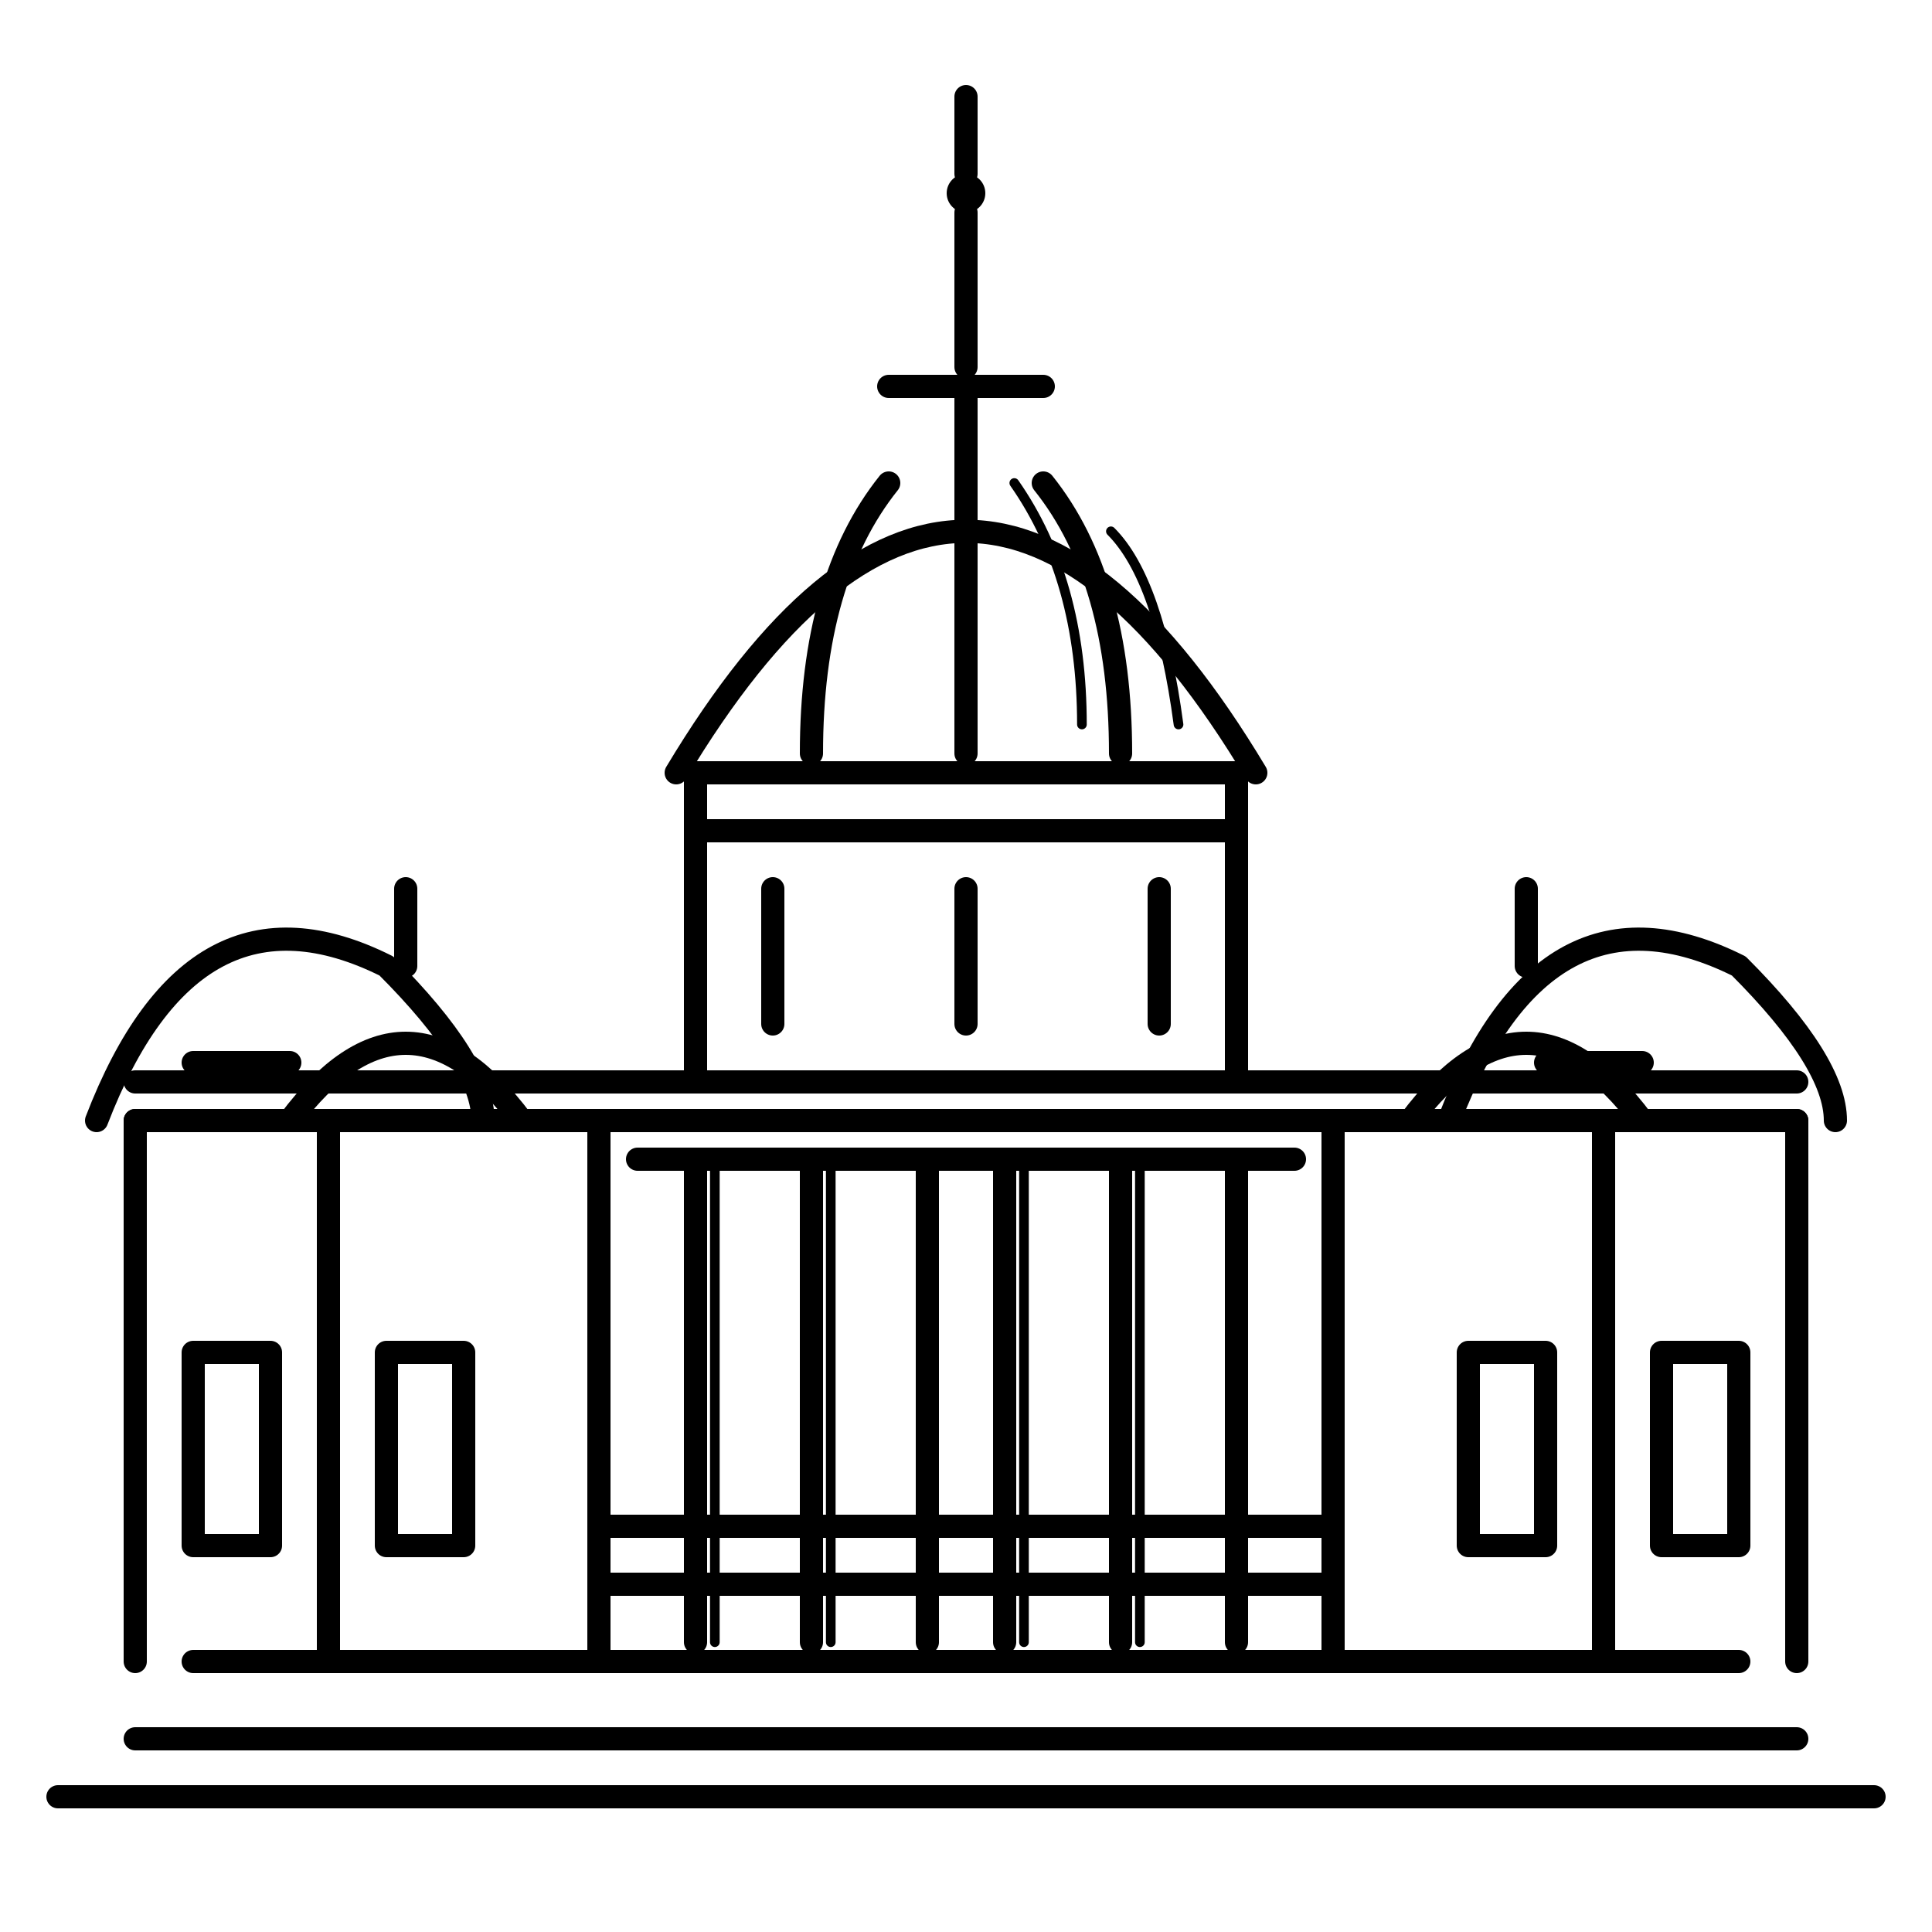
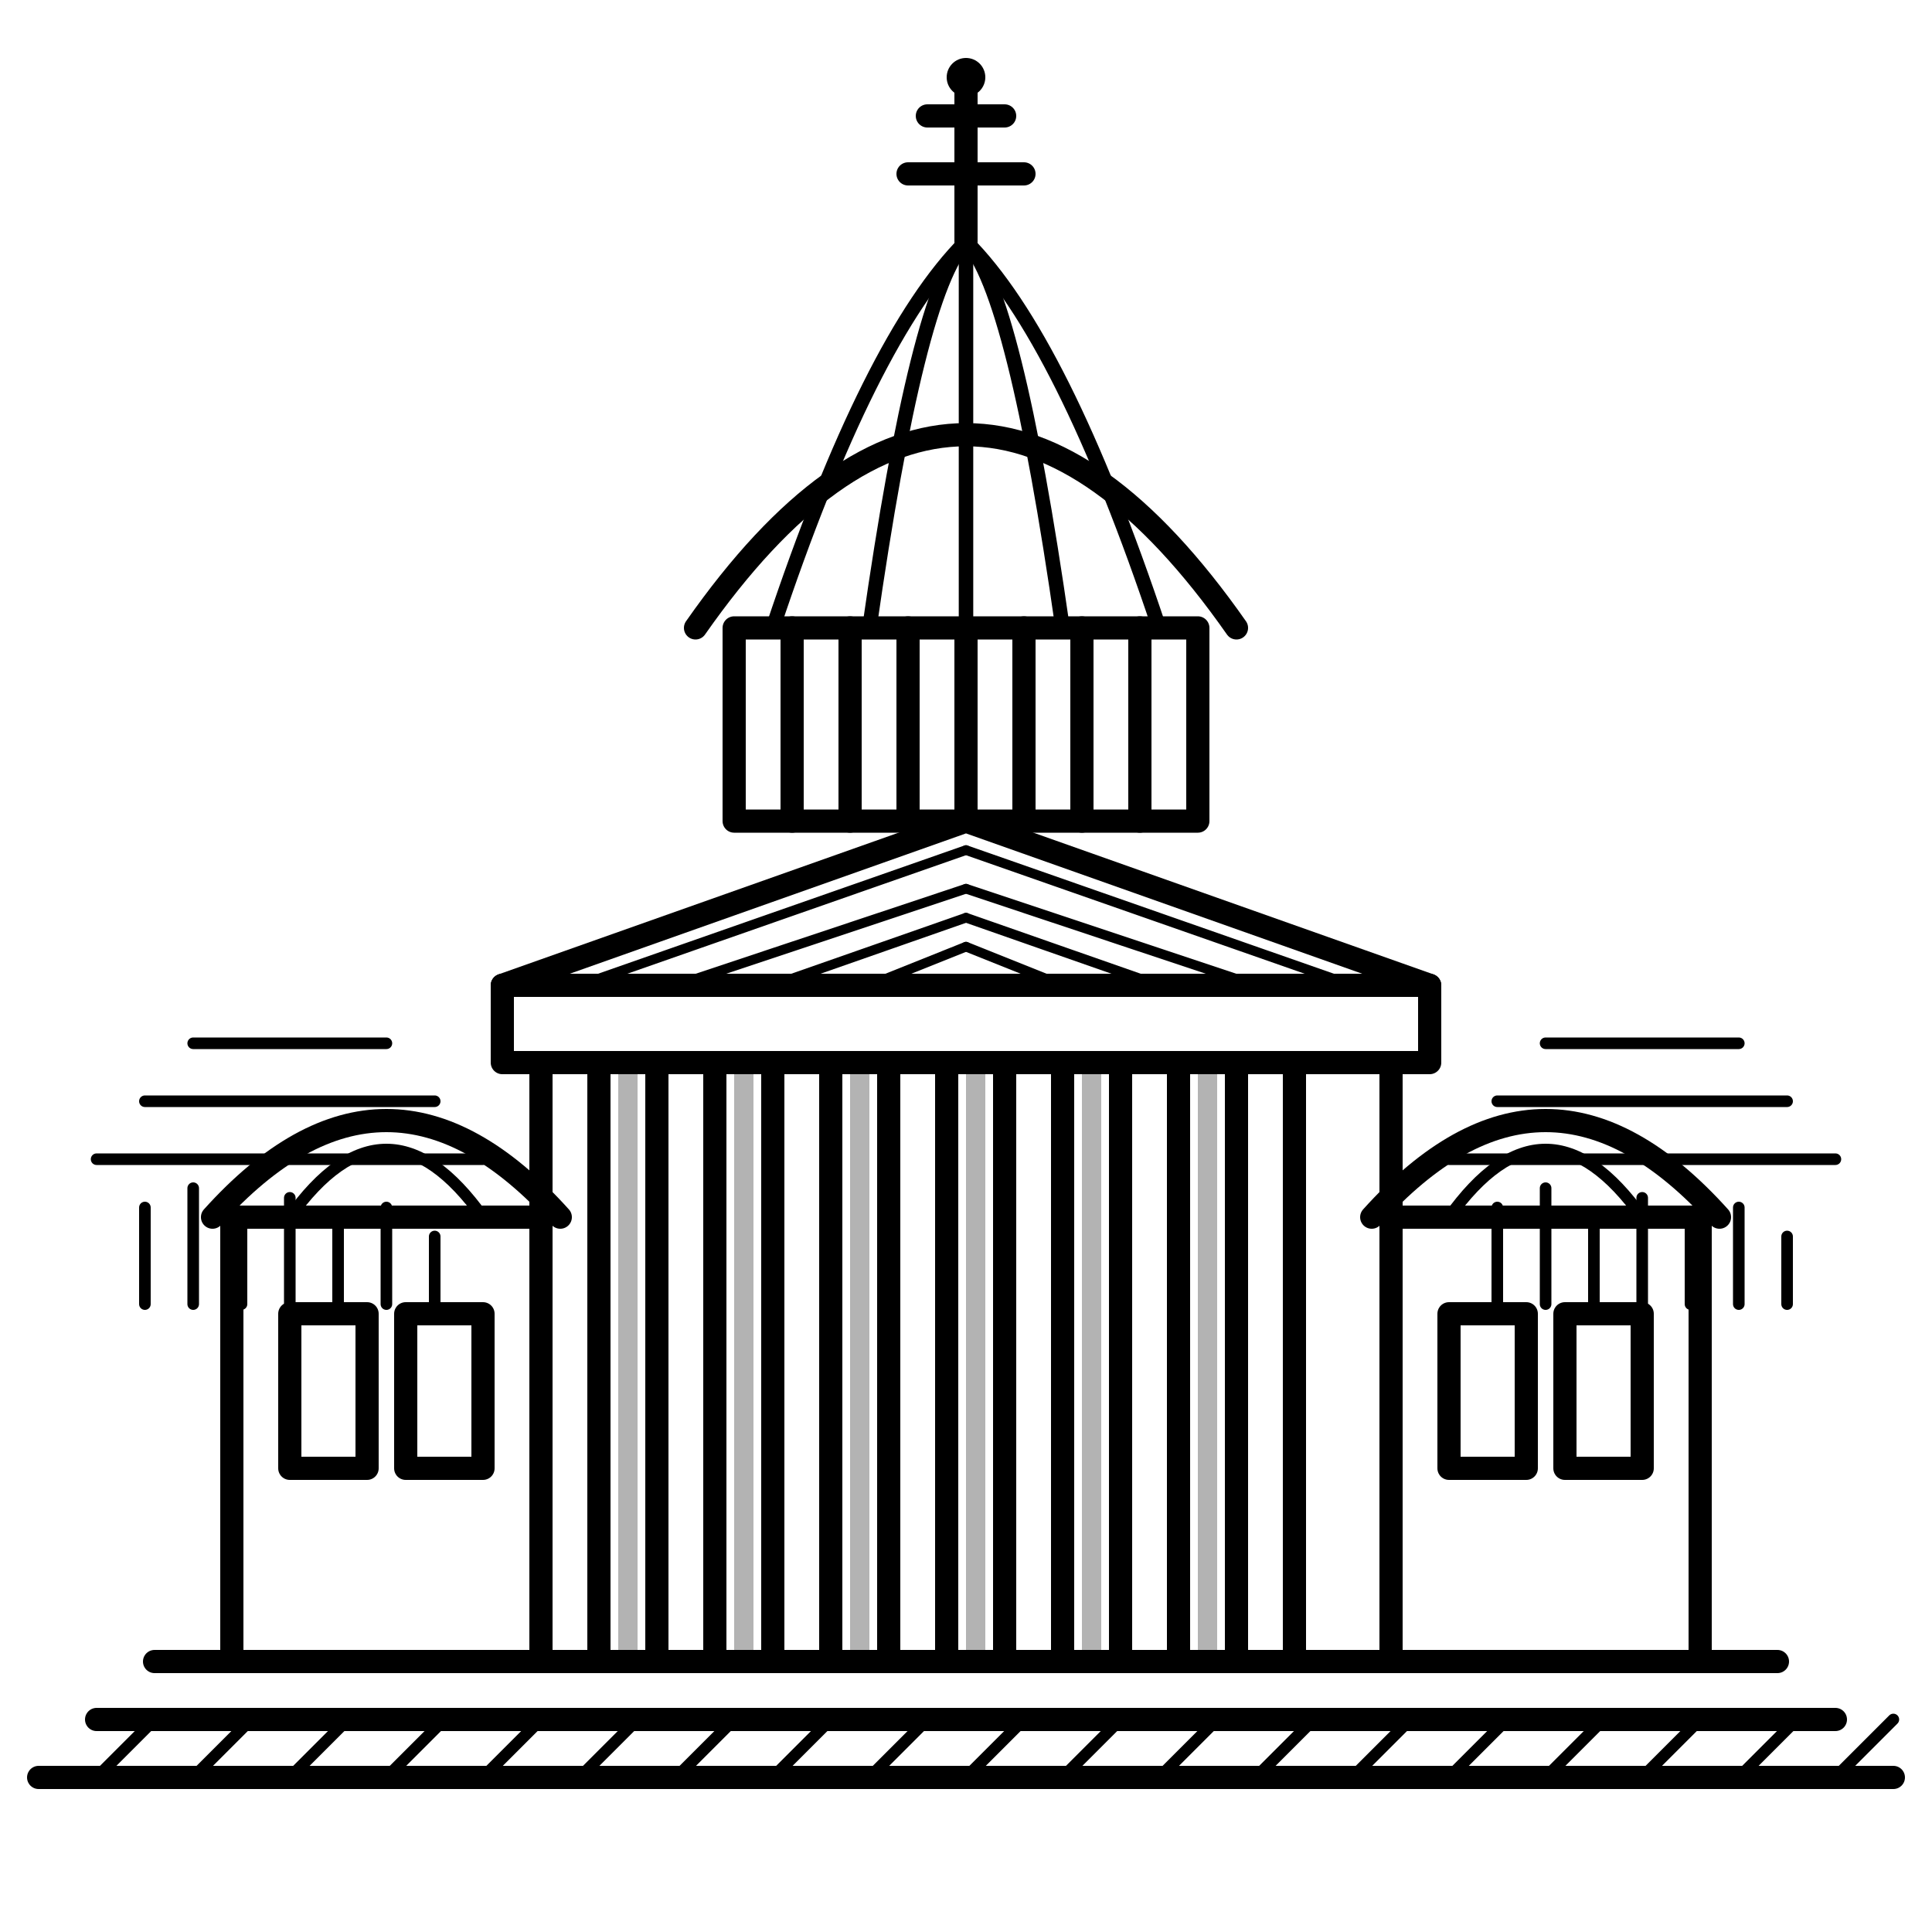
<svg xmlns="http://www.w3.org/2000/svg" viewBox="0 0 200 200">
  <g id="shadow" fill="none" stroke="currentColor" stroke-width="2.4" stroke-linecap="round" stroke-linejoin="round">
-     <path d="M 10 116 Q 20 90 40 100 Q 50 110 50 116" />
-     <path d="M 150 116 Q 160 90 180 100 Q 190 110 190 116" />
-     <line x1="20" y1="110" x2="30" y2="110" />
-     <line x1="160" y1="110" x2="170" y2="110" />
+     <path d="M 10 120 L 50 120 M 15 114 L 45 114 M 20 108 L 40 108" stroke-width="1.2" />
+     <path d="M 150 120 L 190 120 M 155 114 L 185 114 M 160 108 L 180 108" stroke-width="1.2" />
+     <path d="M 15 125 L 15 135 M 20 123 L 20 135 M 25 126 L 25 135 M 30 124 L 30 135 M 35 127 L 35 135 M 40 125 L 40 135 M 45 128 L 45 135" stroke-width="1.2" />
+     <path d="M 155 125 L 155 135 M 160 123 L 160 135 M 165 126 L 165 135 M 170 124 L 170 135 M 175 127 L 175 135 M 180 125 L 180 135 M 185 128 L 185 135" stroke-width="1.2" />
  </g>
  <g id="ink" fill="none" stroke="currentColor" stroke-width="2.4" stroke-linecap="round" stroke-linejoin="round">
-     <line x1="6" y1="186" x2="194" y2="186" />
-     <line x1="20" y1="172" x2="180" y2="172" />
-     <line x1="14" y1="180" x2="186" y2="180" />
-     <line x1="14" y1="172" x2="14" y2="116" />
-     <line x1="186" y1="172" x2="186" y2="116" />
-     <line x1="14" y1="116" x2="186" y2="116" />
-     <line x1="14" y1="112" x2="186" y2="112" />
-     <line x1="34" y1="172" x2="34" y2="116" />
-     <line x1="166" y1="172" x2="166" y2="116" />
-     <rect x="20" y="140" width="8" height="20" />
-     <rect x="40" y="140" width="8" height="20" />
-     <rect x="152" y="140" width="8" height="20" />
-     <rect x="172" y="140" width="8" height="20" />
-     <line x1="62" y1="172" x2="62" y2="116" />
-     <line x1="62" y1="116" x2="138" y2="116" />
-     <line x1="138" y1="172" x2="138" y2="116" />
-     <line x1="72" y1="170" x2="72" y2="120" />
-     <line x1="84" y1="170" x2="84" y2="120" />
-     <line x1="96" y1="170" x2="96" y2="120" />
-     <line x1="104" y1="170" x2="104" y2="120" />
-     <line x1="116" y1="170" x2="116" y2="120" />
-     <line x1="128" y1="170" x2="128" y2="120" />
-     <line x1="66" y1="120" x2="134" y2="120" />
-     <line x1="62" y1="164" x2="138" y2="164" />
-     <line x1="62" y1="158" x2="138" y2="158" />
-     <rect x="72" y="80" width="56" height="32" />
-     <line x1="72" y1="86" x2="128" y2="86" />
-     <line x1="80" y1="92" x2="80" y2="106" />
-     <line x1="100" y1="92" x2="100" y2="106" />
-     <line x1="120" y1="92" x2="120" y2="106" />
-     <path d="M 70 80 Q 100 30 130 80" />
-     <path d="M 84 78 Q 84 60 92 50" />
-     <path d="M 116 78 Q 116 60 108 50" />
-     <line x1="100" y1="78" x2="100" y2="40" />
-     <path d="M 112 75 Q 112 60 105 50" stroke-width="1" />
-     <path d="M 122 75 Q 120 60 115 55" stroke-width="1" />
-     <path d="M 30 116 Q 42 100 54 116" />
-     <line x1="42" y1="100" x2="42" y2="92" />
-     <path d="M 146 116 Q 158 100 170 116" />
-     <line x1="158" y1="100" x2="158" y2="92" />
+     <line x1="4" y1="184" x2="196" y2="184" />
+     <line x1="10" y1="178" x2="190" y2="178" />
+     <line x1="16" y1="172" x2="184" y2="172" />
+     <path d="M 10 184 L 16 178 M 20 184 L 26 178 M 30 184 L 36 178 M 40 184 L 46 178 M 50 184 L 56 178 M 60 184 L 66 178 M 70 184 L 76 178 M 80 184 L 86 178 M 90 184 L 96 178 M 100 184 L 106 178 M 110 184 L 116 178 M 120 184 L 126 178 M 130 184 L 136 178 M 140 184 L 146 178 M 150 184 L 156 178 M 160 184 L 166 178 M 170 184 L 176 178 M 180 184 L 186 178 M 190 184 L 196 178" stroke-width="1.2" />
+     <rect x="56" y="110" width="88" height="62" />
+     <line x1="62" y1="110" x2="62" y2="172" />
+     <line x1="68" y1="110" x2="68" y2="172" />
+     <line x1="74" y1="110" x2="74" y2="172" />
+     <line x1="80" y1="110" x2="80" y2="172" />
+     <line x1="86" y1="110" x2="86" y2="172" />
+     <line x1="92" y1="110" x2="92" y2="172" />
+     <line x1="98" y1="110" x2="98" y2="172" />
+     <line x1="104" y1="110" x2="104" y2="172" />
+     <line x1="110" y1="110" x2="110" y2="172" />
+     <line x1="116" y1="110" x2="116" y2="172" />
+     <line x1="122" y1="110" x2="122" y2="172" />
+     <line x1="128" y1="110" x2="128" y2="172" />
+     <line x1="134" y1="110" x2="134" y2="172" />
+     <rect x="52" y="102" width="96" height="8" />
+     <path d="M 52 102 L 100 85 L 148 102 Z" />
+     <path d="M 60 102 L 100 88 M 70 102 L 100 92 M 80 102 L 100 95 M 90 102 L 100 98" stroke-width="1" />
+     <path d="M 140 102 L 100 88 M 130 102 L 100 92 M 120 102 L 100 95 M 110 102 L 100 98" stroke-width="1" />
+     <rect x="76" y="65" width="48" height="20" />
+     <line x1="82" y1="65" x2="82" y2="85" />
+     <line x1="88" y1="65" x2="88" y2="85" />
+     <line x1="94" y1="65" x2="94" y2="85" />
+     <line x1="100" y1="65" x2="100" y2="85" />
+     <line x1="106" y1="65" x2="106" y2="85" />
+     <line x1="112" y1="65" x2="112" y2="85" />
+     <line x1="118" y1="65" x2="118" y2="85" />
+     <path d="M 72 65 Q 100 25 128 65" />
+     <path d="M 80 65 Q 90 35 100 25" stroke-width="1.5" />
+     <path d="M 90 65 Q 95 30 100 25" stroke-width="1.5" />
+     <path d="M 100 65 L 100 25" stroke-width="1.5" />
+     <path d="M 110 65 Q 105 30 100 25" stroke-width="1.5" />
+     <path d="M 120 65 Q 110 35 100 25" stroke-width="1.5" />
+     <rect x="24" y="126" width="32" height="46" />
+     <rect x="144" y="126" width="32" height="46" />
+     <rect x="30" y="136" width="8" height="16" />
+     <rect x="42" y="136" width="8" height="16" />
+     <rect x="150" y="136" width="8" height="16" />
+     <rect x="162" y="136" width="8" height="16" />
+     <path d="M 22 126 Q 40 106 58 126" />
+     <path d="M 142 126 Q 160 106 178 126" />
+     <path d="M 30 126 Q 40 112 50 126" stroke-width="1.2" />
+     <path d="M 150 126 Q 160 112 170 126" stroke-width="1.2" />
  </g>
  <g id="accent" fill="none" stroke="currentColor" stroke-width="2.4" stroke-linecap="round" stroke-linejoin="round">
-     <line x1="74" y1="170" x2="74" y2="120" stroke-width="1" />
-     <line x1="86" y1="170" x2="86" y2="120" stroke-width="1" />
-     <line x1="106" y1="170" x2="106" y2="120" stroke-width="1" />
-     <line x1="118" y1="170" x2="118" y2="120" stroke-width="1" />
+     <path d="M 65 110 L 65 172 M 77 110 L 77 172 M 89 110 L 89 172 M 101 110 L 101 172 M 113 110 L 113 172 M 125 110 L 125 172" stroke-width="2" opacity="0.3" />
  </g>
  <g id="foil" fill="none" stroke="currentColor" stroke-width="2.4" stroke-linecap="round" stroke-linejoin="round">
-     <line x1="92" y1="40" x2="108" y2="40" />
-     <line x1="100" y1="38" x2="100" y2="22" />
-     <circle cx="100" cy="20" r="2" fill="currentColor" stroke="none" />
-     <line x1="100" y1="18" x2="100" y2="10" />
+     <line x1="100" y1="25" x2="100" y2="8" />
+     <line x1="94" y1="18" x2="106" y2="18" />
+     <line x1="96" y1="12" x2="104" y2="12" />
+     <circle cx="100" cy="8" r="2" fill="currentColor" stroke="none" />
  </g>
</svg>
